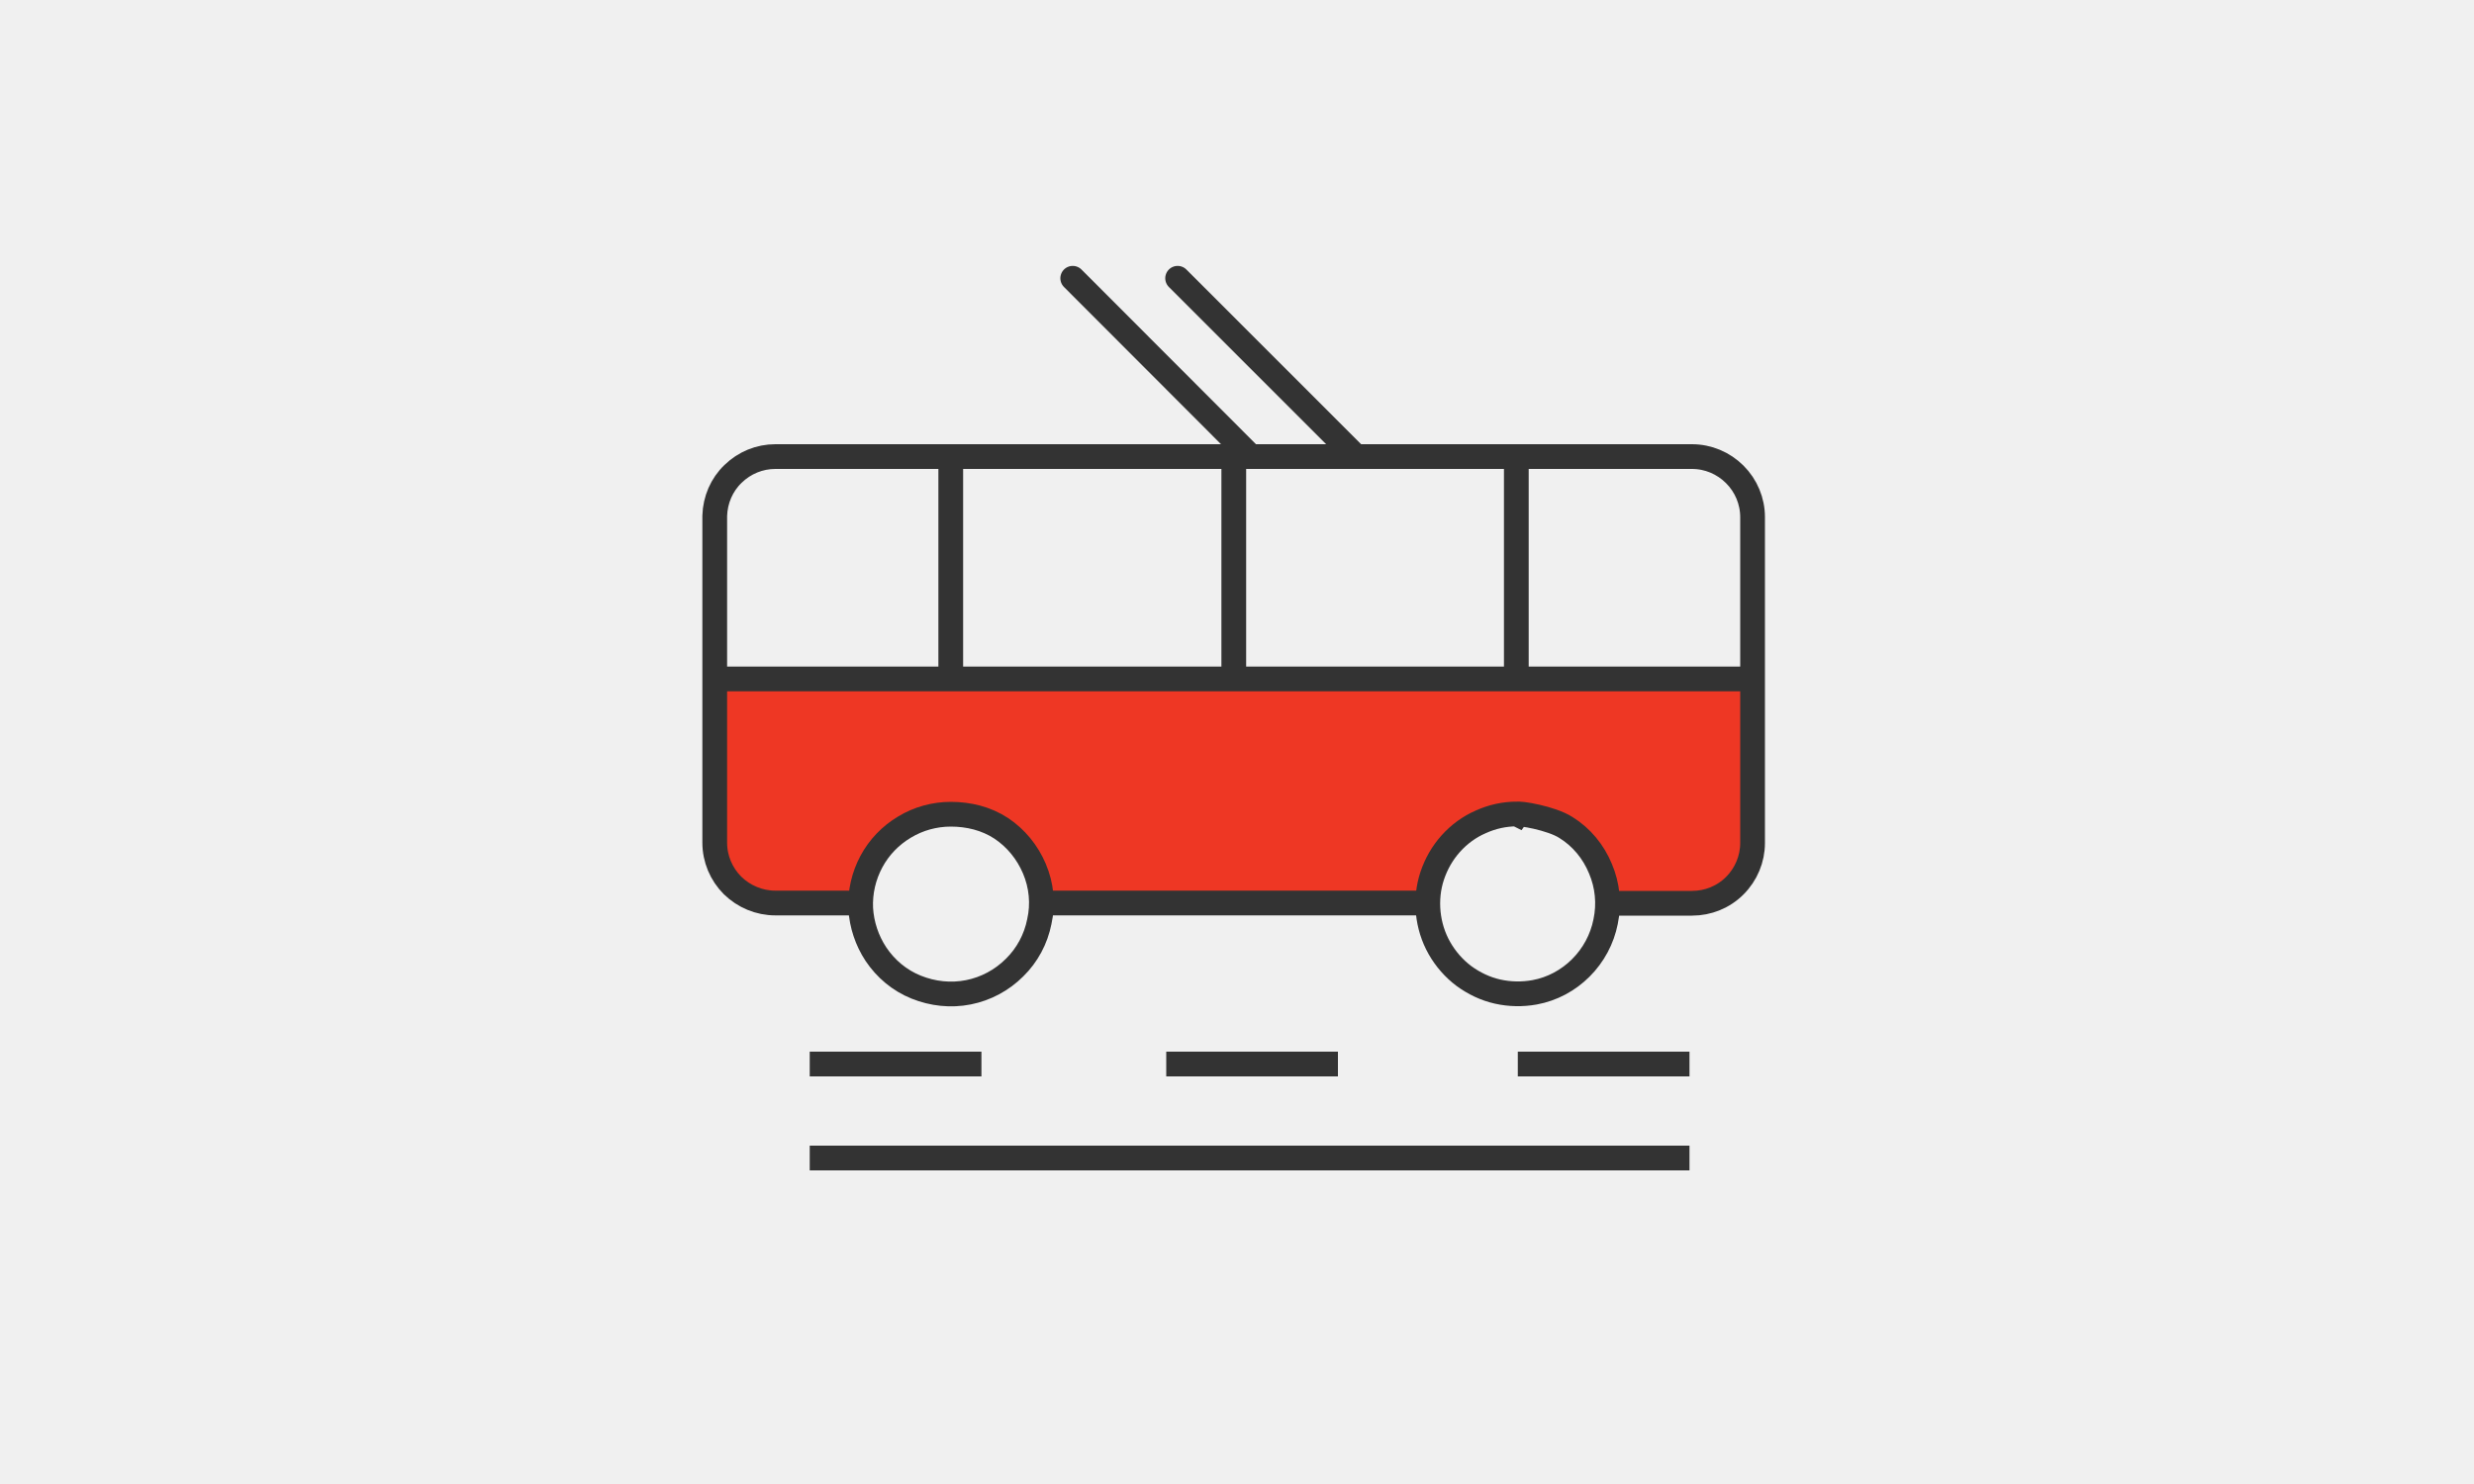
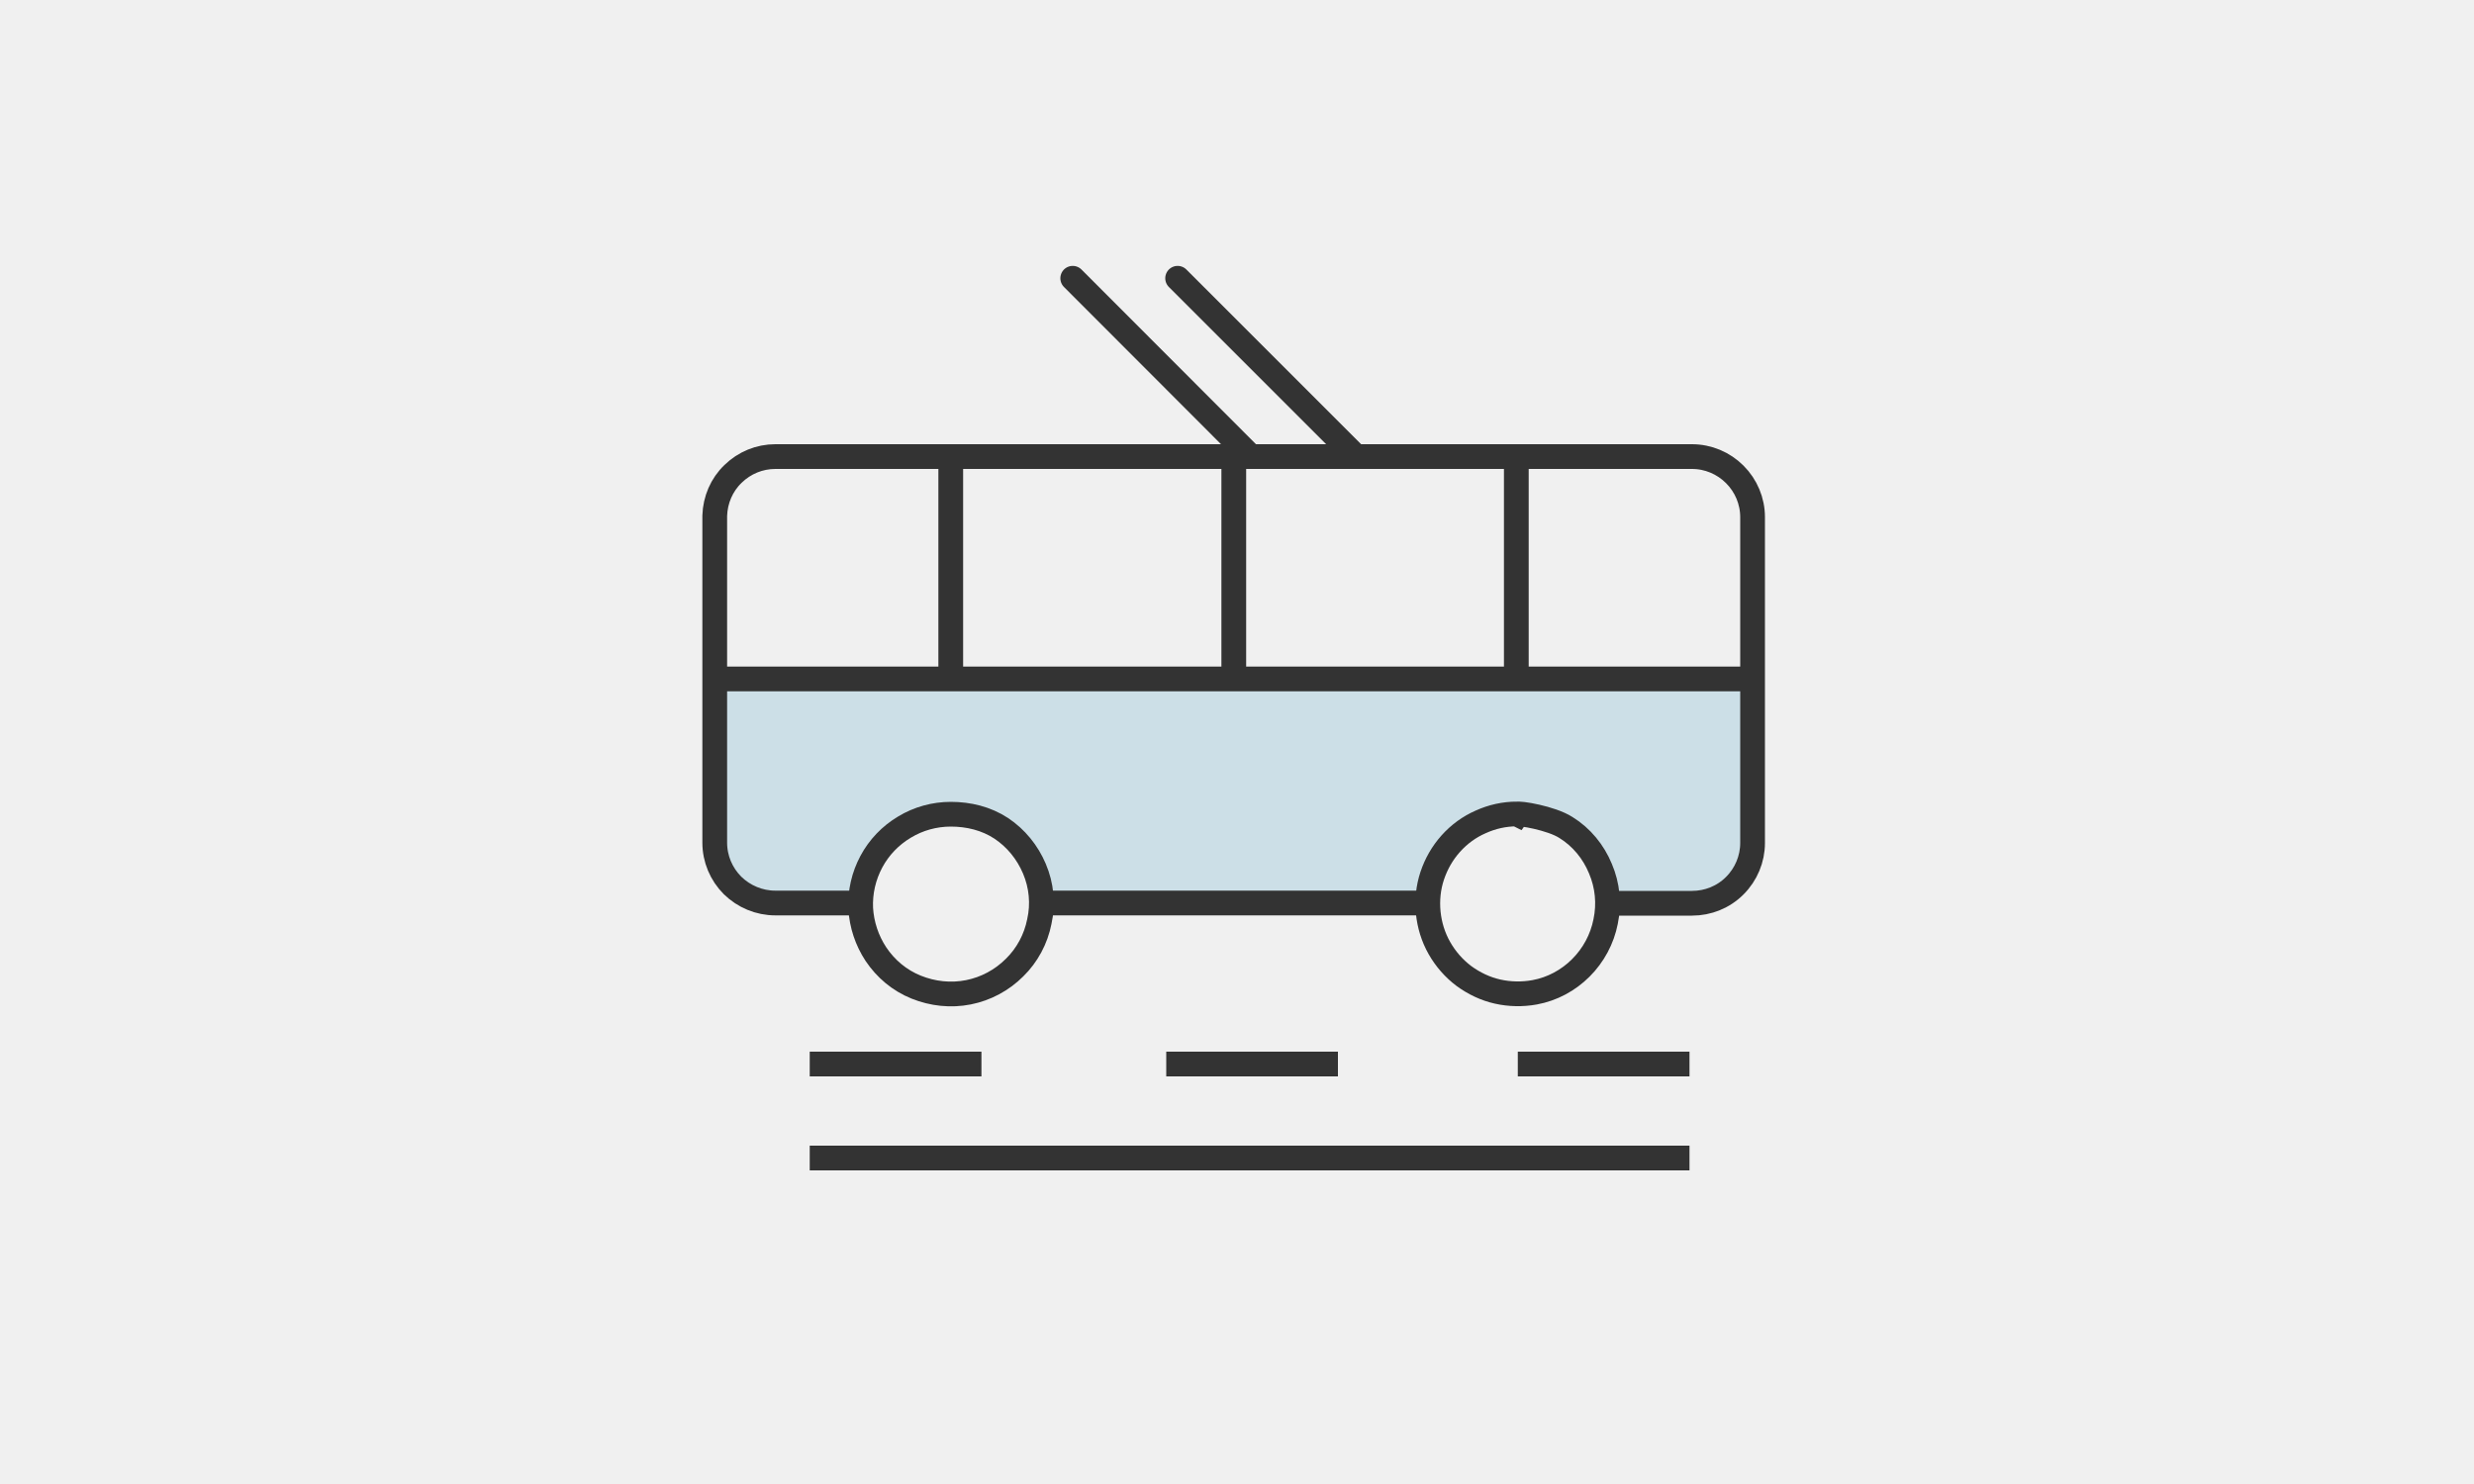
<svg xmlns="http://www.w3.org/2000/svg" id="Layer_1" data-name="Layer 1" viewBox="0 0 100 60">
  <defs>
    <style>
      .cls-1, .cls-2, .cls-3 {
        fill: none;
      }

      .cls-4 {
        clip-path: url(#clippath);
      }

      .cls-5 {
-         fill: #ee3724;
+         fill: #CCDFE7;
      }

      .cls-6 {
        fill: #fff;
      }

      .cls-2 {
        stroke-linecap: round;
      }

      .cls-2, .cls-3 {
        stroke: #333;
        stroke-miterlimit: 10;
      }

      .cls-7 {
        clip-path: url(#clippath-1);
      }
    </style>
    <clipPath id="clippath">
      <rect class="cls-1" x="26.72" y="19.24" width="47.57" height="47.57" />
    </clipPath>
    <clipPath id="clippath-1">
      <rect class="cls-1" x="24.14" width="51.44" height="51.44" />
    </clipPath>
  </defs>
  <g>
    <g class="cls-4">
      <g>
        <path class="cls-3" d="M32.73,46.82h35.56" />
        <path class="cls-3" d="M32.73,43.02h6.94" />
        <path class="cls-3" d="M61.35,43.02h6.94" />
        <path class="cls-3" d="M47.14,43.02h6.94" />
      </g>
    </g>
    <polygon class="cls-5" points="64.91 36.49 64.59 35.24 62.95 33.35 60.37 33.05 58.23 34.52 57.52 36.49 42.06 36.49 41.6 34.74 39.97 33.24 37.87 32.99 35.8 34.06 34.49 36.49 30.25 36.22 28.92 34.64 28.92 27.67 70.65 27.67 70.6 35.13 68.86 36.4 64.91 36.49" />
    <g class="cls-7">
      <g>
        <path class="cls-3" d="M57.64,36.51h-15.55" />
        <path class="cls-3" d="M34.8,36.51h-3.46c-.65,0-1.27-.26-1.73-.71-.46-.46-.72-1.08-.72-1.73v-13.22c.02-.64,.28-1.25,.74-1.69,.46-.45,1.07-.7,1.71-.7h37.05c.65,0,1.27,.26,1.73,.72,.46,.46,.72,1.08,.72,1.73v13.17c0,.65-.26,1.27-.72,1.73-.46,.46-1.08,.71-1.73,.71h-3.46" />
        <path class="cls-3" d="M38.43,32.92c.72,0,1.43,.17,2.04,.57,.6,.4,1.06,.97,1.34,1.63,.29,.68,.36,1.43,.2,2.14-.14,.71-.49,1.36-1,1.86-.51,.51-1.16,.86-1.87,1-.71,.14-1.44,.06-2.11-.21-.67-.27-1.23-.74-1.63-1.34-.36-.55-.57-1.18-.61-1.84-.03-.66,.12-1.31,.43-1.89,.31-.58,.77-1.06,1.34-1.4,.56-.34,1.21-.52,1.87-.52h0Z" />
        <path class="cls-2" d="M61.33,32.92c.04-.06,1.37,.15,1.97,.54,.63,.39,1.11,.98,1.39,1.66,.29,.68,.36,1.42,.21,2.14-.14,.71-.49,1.36-1,1.87-.51,.51-1.16,.86-1.87,.99-.5,.09-1.01,.08-1.5-.03-.49-.11-.95-.33-1.36-.63-.4-.3-.74-.69-.99-1.13-.25-.44-.4-.93-.45-1.43-.05-.5,0-1.01,.16-1.49,.16-.48,.41-.92,.75-1.3,.34-.38,.75-.68,1.21-.88,.46-.21,.96-.32,1.46-.32h0Z" />
        <path class="cls-2" d="M50.5,18.4l-7.14-7.15" />
        <path class="cls-2" d="M54.75,18.4l-7.15-7.15" />
        <path class="cls-3" d="M28.88,27.45h41.96" />
        <path class="cls-3" d="M61.29,18.4v9.06" />
        <path class="cls-3" d="M49.87,18.4v9.06" />
        <path class="cls-3" d="M38.43,18.4v9.06" />
      </g>
    </g>
  </g>
</svg>
